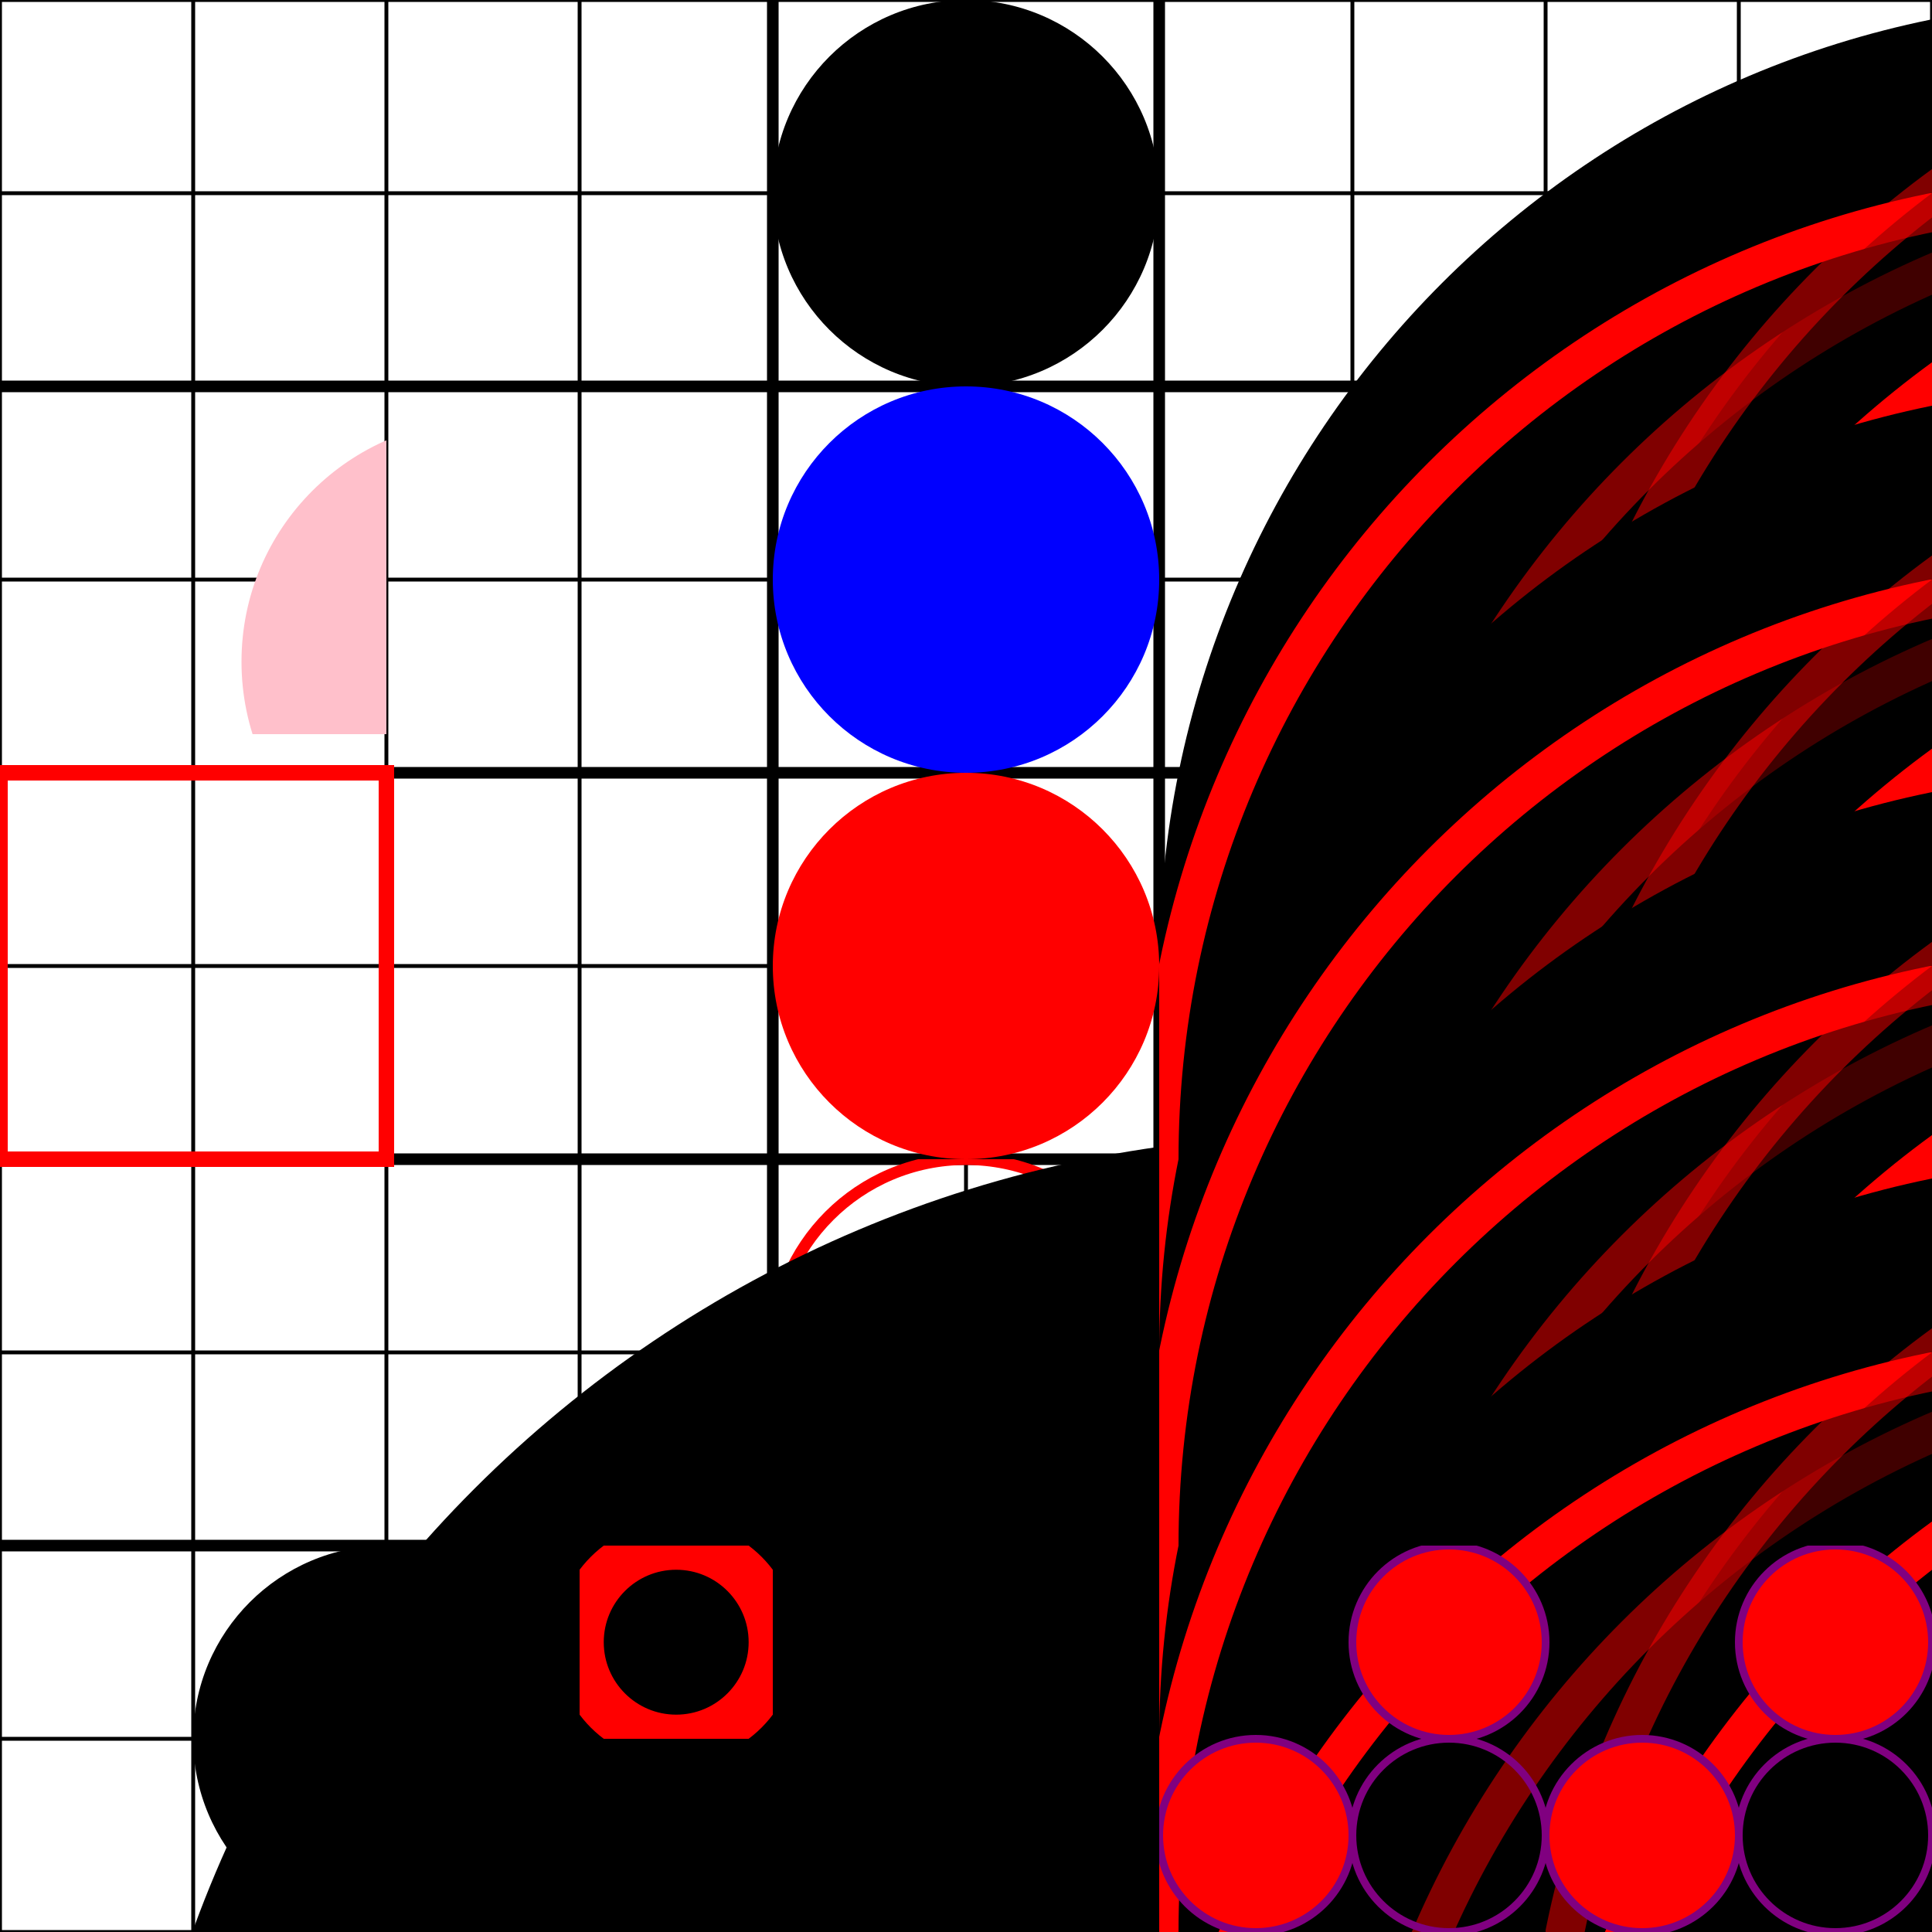
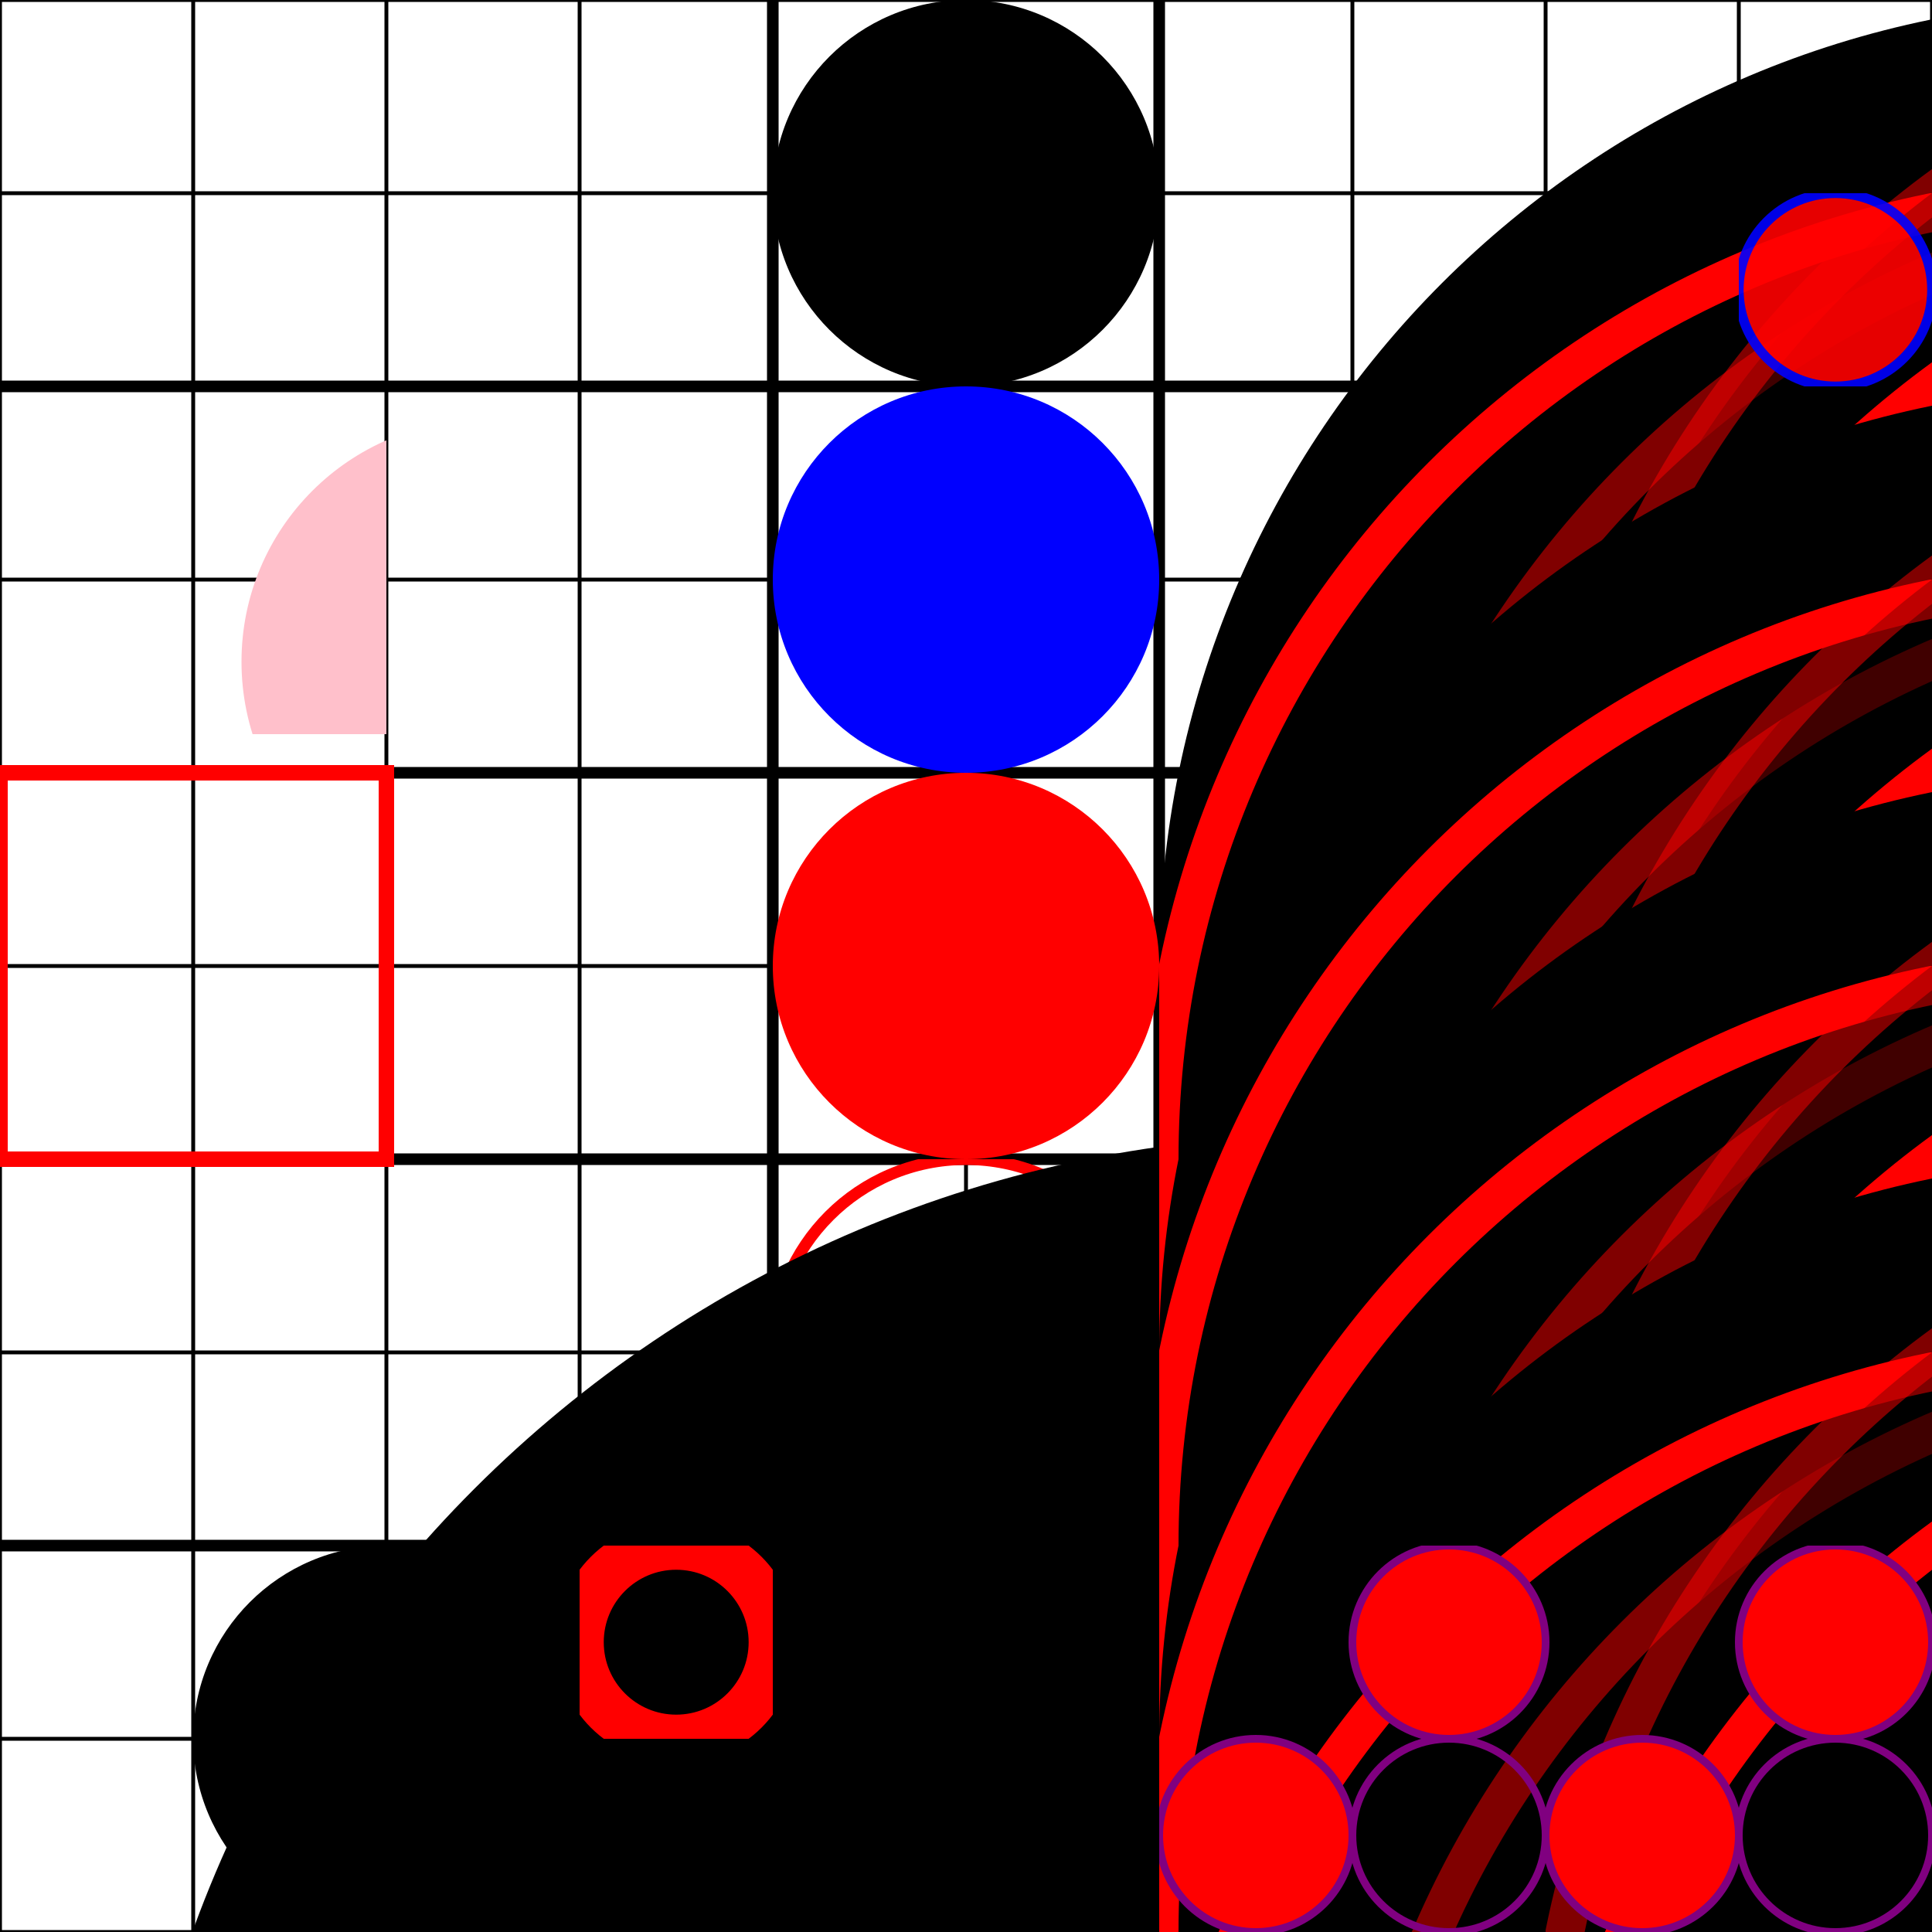
<svg xmlns="http://www.w3.org/2000/svg" id="svgElement" width="500" height="500">
  <path style="fill:none;stroke:black;stroke-width:1" d="M0 0 l0 500 M50 0 l0 500 M100 0 l0 500 M150 0 l0 500 M200 0 l0 500 M250 0 l0 500 M300 0 l0 500 M350 0 l0 500 M400 0 l0 500 M450 0 l0 500 M500 0 l0 500     M0 0 l500 0 M0 50 l500 0 M0 100 l500 0 M0 150 l500 0 M0 200 l500 0 M0 250 l500 0 M0 300 l500 0 M0 350 l500 0 M0 400 l500 0 M 0 450 l500 0 M0 500 l500 0 Z" />M550 0 l0 500 M600 0 l0 500
  <path style="fill:none;stroke:black;stroke-width:3" d="M0 100 l500 0 M0 200 l500 0 M0 300 l500 0 M0 400 l500 0 M200 0 l0 500 M300 0 l0 500 Z" />
  <symbol id="myDot">
    <circle cx="50" cy="50" r="50" />
  </symbol>
  <symbol id="myDotVB" y="10" height="100" width="200" viewBox="-50 0 80 50">
    <circle cx="50" cy="50" r="50" />
  </symbol>
  <symbol id="myDot-overflow" width="100" height="100" overflow="visible" viewBox="-5 0 80 50">
    <circle cx="50" cy="50" r="50" />
  </symbol>
  <symbol id="myDot0" width="50" height="50" viewBox="0 0 100 100">
    <circle cx="50" cy="50" r="50" />
  </symbol>
  <symbol id="myDotFFo" width="50" height="50" viewBox="0 0 100 100" fill-opacity="0.5">
    <circle cx="50" cy="50" r="50" />
  </symbol>
  <symbol id="myDotS" width="50" height="50" viewBox="0 0 100 100" fill="none" stroke="red" stroke-width="2">
    <circle cx="50" cy="50" r="50" />
  </symbol>
  <symbol id="myDotSSo" width="50" height="50" viewBox="0 0 100 100" fill="none" stroke="red" stroke-width="2" stroke-opacity="0.5">
    <circle cx="50" cy="50" r="50" />
  </symbol>
  <symbol id="myDotFSFoSo" width="50" height="50" viewBox="0 0 100 100" stroke="red" stroke-width="2" fill-opacity="0.5" stroke-opacity="0.5">
    <circle cx="50" cy="50" r="50" />
  </symbol>
  <symbol id="myDotFS" width="50" height="50" viewBox="0 0 100 100" stroke="red" stroke-width="2">
    <circle cx="50" cy="50" r="50" />
  </symbol>
  <symbol id="myDot-" width="50" height="50" viewBox="0 0 100 100" fill="none">
    <circle cx="50" cy="50" r="50" />
  </symbol>
  <symbol id="myDot0N" width="50" height="50" viewBox="0 0 100 100">
    <circle cx="50" cy="50" r="50" />
  </symbol>
  <symbol id="myDotFFoN" width="50" height="50" viewBox="0 0 100 100">
    <circle cx="50" cy="50" r="50" fill-opacity="0.5" />
  </symbol>
  <symbol id="myDotSN" width="50" height="50" viewBox="0 0 100 100">
    <circle cx="50" cy="50" r="50" fill="none" stroke="red" stroke-width="2" />
  </symbol>
  <symbol id="myDotSSoN" width="50" height="50" viewBox="0 0 100 100">
    <circle cx="50" cy="50" r="50" fill="none" stroke="red" stroke-width="2" stroke-opacity="0.5" />
  </symbol>
  <symbol id="myDotFSFoSoN" width="50" height="50" viewBox="0 0 100 100">
    <circle cx="50" cy="50" r="50" stroke="red" stroke-width="2" fill-opacity="0.5" stroke-opacity="0.5" />
  </symbol>
  <symbol id="myDotFSN" width="50" height="50" viewBox="0 0 100 100">
    <circle cx="50" cy="50" r="50" stroke="red" stroke-width="2" />
  </symbol>
  <symbol id="myDot-N" width="50" height="50" viewBox="0 0 100 100">
    <circle cx="50" cy="50" r="50" fill="none" />
  </symbol>
  <symbol id="nested1" stroke="purple" stroke-width="2px">
    <g fill="none" stroke="none">
      <circle cx="25" cy="25" r="25" />
      <circle fill="red" stroke-width="2px" stroke="purple" cx="75" cy="25" r="25" />
    </g>
    <g fill="red" stroke="purple" stroke-width="2px">
      <circle cx="25" cy="75" r="25" />
      <circle fill="none" cx="75" cy="75" r="25" />
    </g>
  </symbol>
  <symbol id="nested2" fill="none">
    <g fill="none" stroke="none">
      <circle cx="25" cy="25" r="25" />
      <circle fill="red" stroke-width="2px" stroke="purple" cx="75" cy="25" r="25" />
    </g>
    <g fill="red" stroke="purple" stroke-width="2px">
      <circle cx="25" cy="75" r="25" />
      <circle fill="none" cx="75" cy="75" r="25" />
    </g>
  </symbol>
  <clipPath id="clip" clipPathUnits="objectBoundingBox">
    <rect x="0.3" y="0.1" width="0.4" height="0.8" />
  </clipPath>
  <symbol id="withClipPath" clip-path="url(#clip)">
    <circle cx="50" cy="50" r="50" />
  </symbol>
  <symbol id="thickStroke" stroke="red" stroke-width="25" viewBox="0 0 100 100">
    <circle cx="50" cy="50" r="50" />
  </symbol>
+   <symbol id="context-paint" viewBox="0 0 100 100">
+     <circle opacity="0.9" stroke-width="5" fill="context-fill" stroke="context-stroke" cx="50" cy="50" r="50" />
+   </symbol>
  <use href="#myDot" x="200" />
  <g fill="blue">
    <use href="#myDot" x="200" y="100" />
  </g>
  <use href="#myDot" x="200" y="200" fill="red" />
  <use href="#myDot" x="200" y="300" fill="none" stroke="red" stroke-width="3" />
  <use href="#myDot" x="200" y="400" style="fill:green" />
  <use href="#myDotVB" y="-10" />
  <use href="#myDotVB" y="90" width="100" height="100" fill="pink" />
  <path style="fill:none;stroke:red;stroke-width:4" d="M0 200 L0 300 L100 300 L100 200 L0 200 Z" />
  <use href="#myDot-overflow" y="200" />
  <use href="#myDotVB" y="390" width="40" fill="orange" transform="rotate(-17 620 380) translate(0 714) scale(1 -1)" />
  <g transform="rotate(-17 620 380) translate(0 764) scale(1 -1)" fill="orange" stroke="black" stroke-width="10">
    <use href="#myDotVB" y="390" width="40" />
  </g>
  <use href="#myDot0" x="300" />
  <use href="#myDot0" x="350" fill-opacity="0.5" />
  <use href="#myDot0" x="300" y="50" fill="none" stroke="red" stroke-width="2" />
  <use href="#myDot0" x="350" y="50" fill="none" stroke="red" stroke-width="2" stroke-opacity="0.5" />
  <use href="#myDot0" x="400" stroke="red" stroke-width="2" fill-opacity="0.5" stroke-opacity="0.5" />
  <use href="#myDot0" x="400" y="50" stroke="red" stroke-width="2" />
  <use href="#myDot0" x="450" fill="none" />
  <g>
    <use href="#myDot0" x="300" y="100" />
  </g>
  <g fill-opacity="0.5">
    <use href="#myDot0" x="350" y="100" />
  </g>
  <g fill="none" stroke="red" stroke-width="2">
    <use href="#myDot0" x="300" y="150" />
  </g>
  <g fill="none" stroke="red" stroke-width="2" stroke-opacity="0.5">
    <use href="#myDot0" x="350" y="150" />
  </g>
  <g stroke="red" stroke-width="2" fill-opacity="0.5" stroke-opacity="0.5">
    <use href="#myDot0" x="400" y="100" />
  </g>
  <g stroke="red" stroke-width="2">
    <use href="#myDot0" x="400" y="150" />
  </g>
  <g fill="none">
    <use href="#myDot0" x="450" y="100" />
  </g>
  <use href="#myDot0" x="300" y="200" />
  <use href="#myDotFFo" x="350" y="200" />
  <use href="#myDotS" x="300" y="250" />
  <use href="#myDotSSo" x="350" y="250" />
  <use href="#myDotFSFoSo" x="400" y="200" />
  <use href="#myDotFS" x="400" y="250" />
  <use href="#myDot-" x="450" y="200" />
  <use href="#myDot0N" x="300" y="300" />
  <use href="#myDotFFoN" x="350" y="300" />
  <use href="#myDotSN" x="300" y="350" />
  <use href="#myDotSSoN" x="350" y="350" />
  <use href="#myDotFSFoSoN" x="400" y="300" />
  <use href="#myDotFSN" x="400" y="350" />
  <use href="#myDot-N" x="450" y="300" />
  <use href="#nested1" x="300" y="400" />
  <use href="#nested2" x="400" y="400" />
  <use href="#withClipPath" x="50" y="400" />
  <use href="#thickStroke" x="150" y="400" width="50" height="50" />
+   <g fill="red" stroke="blue">
+     <use href="#context-paint" x="450" y="50" width="50" height="50" />
+   </g>
</svg>
